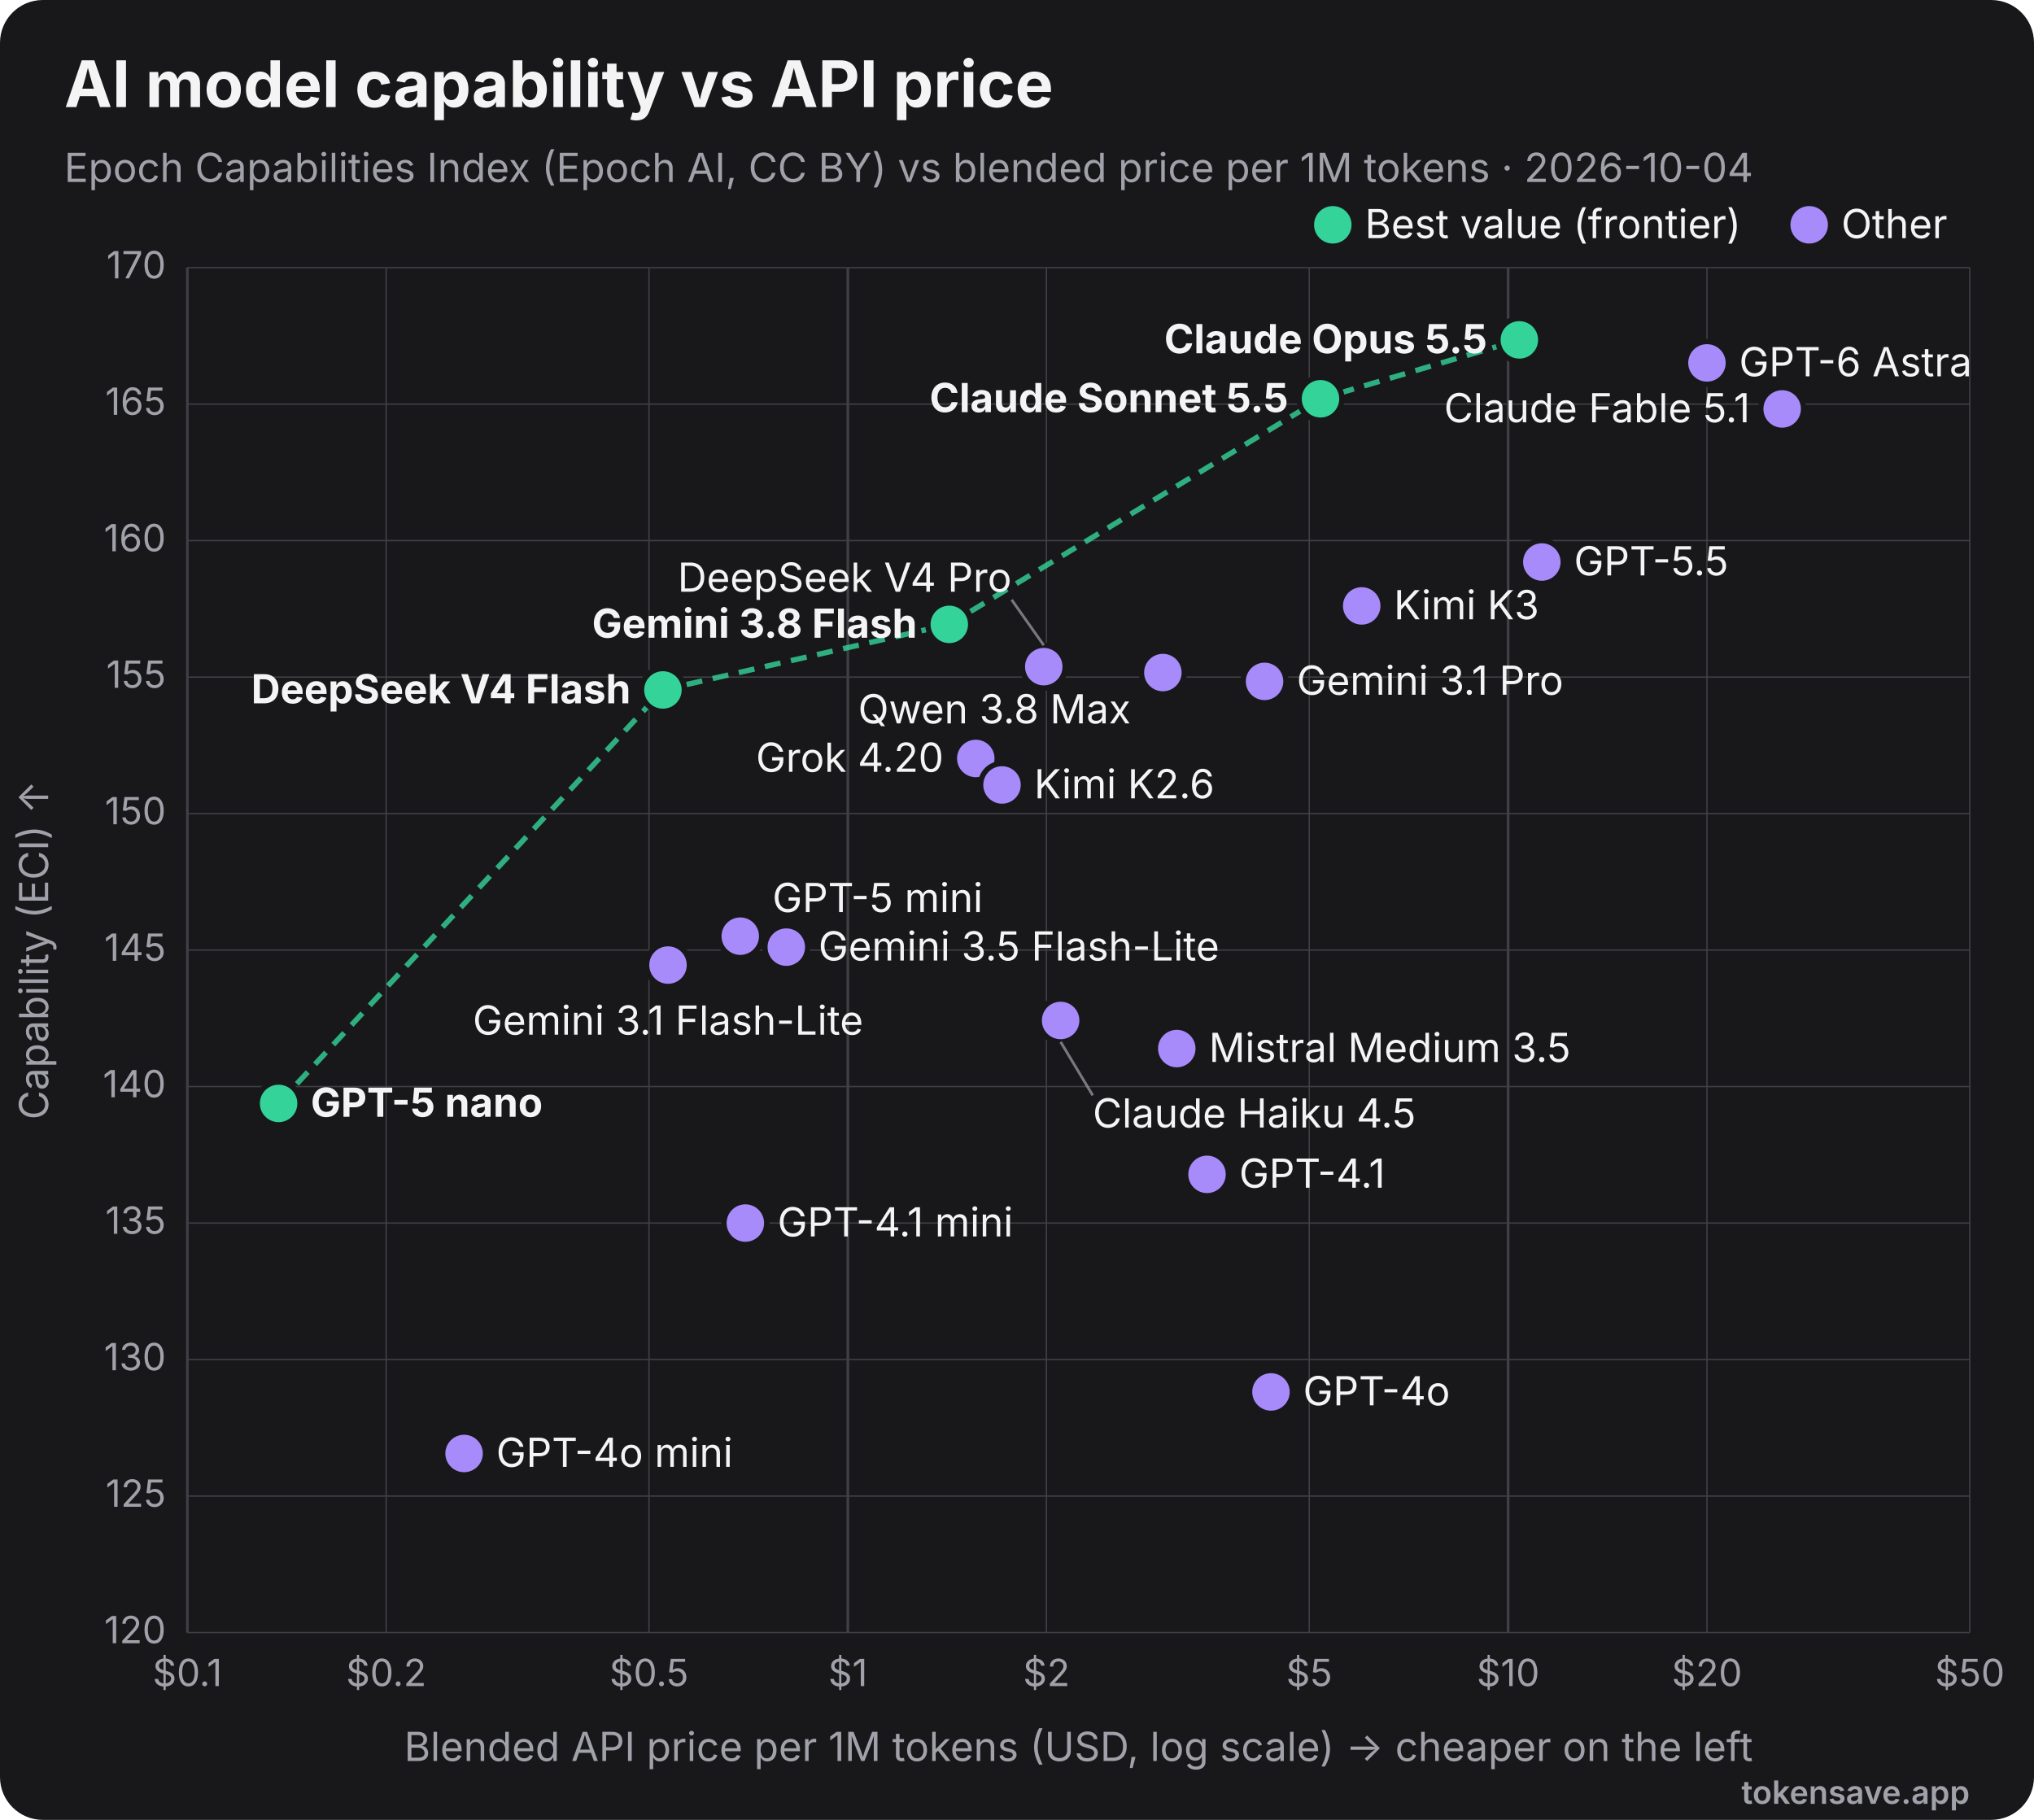
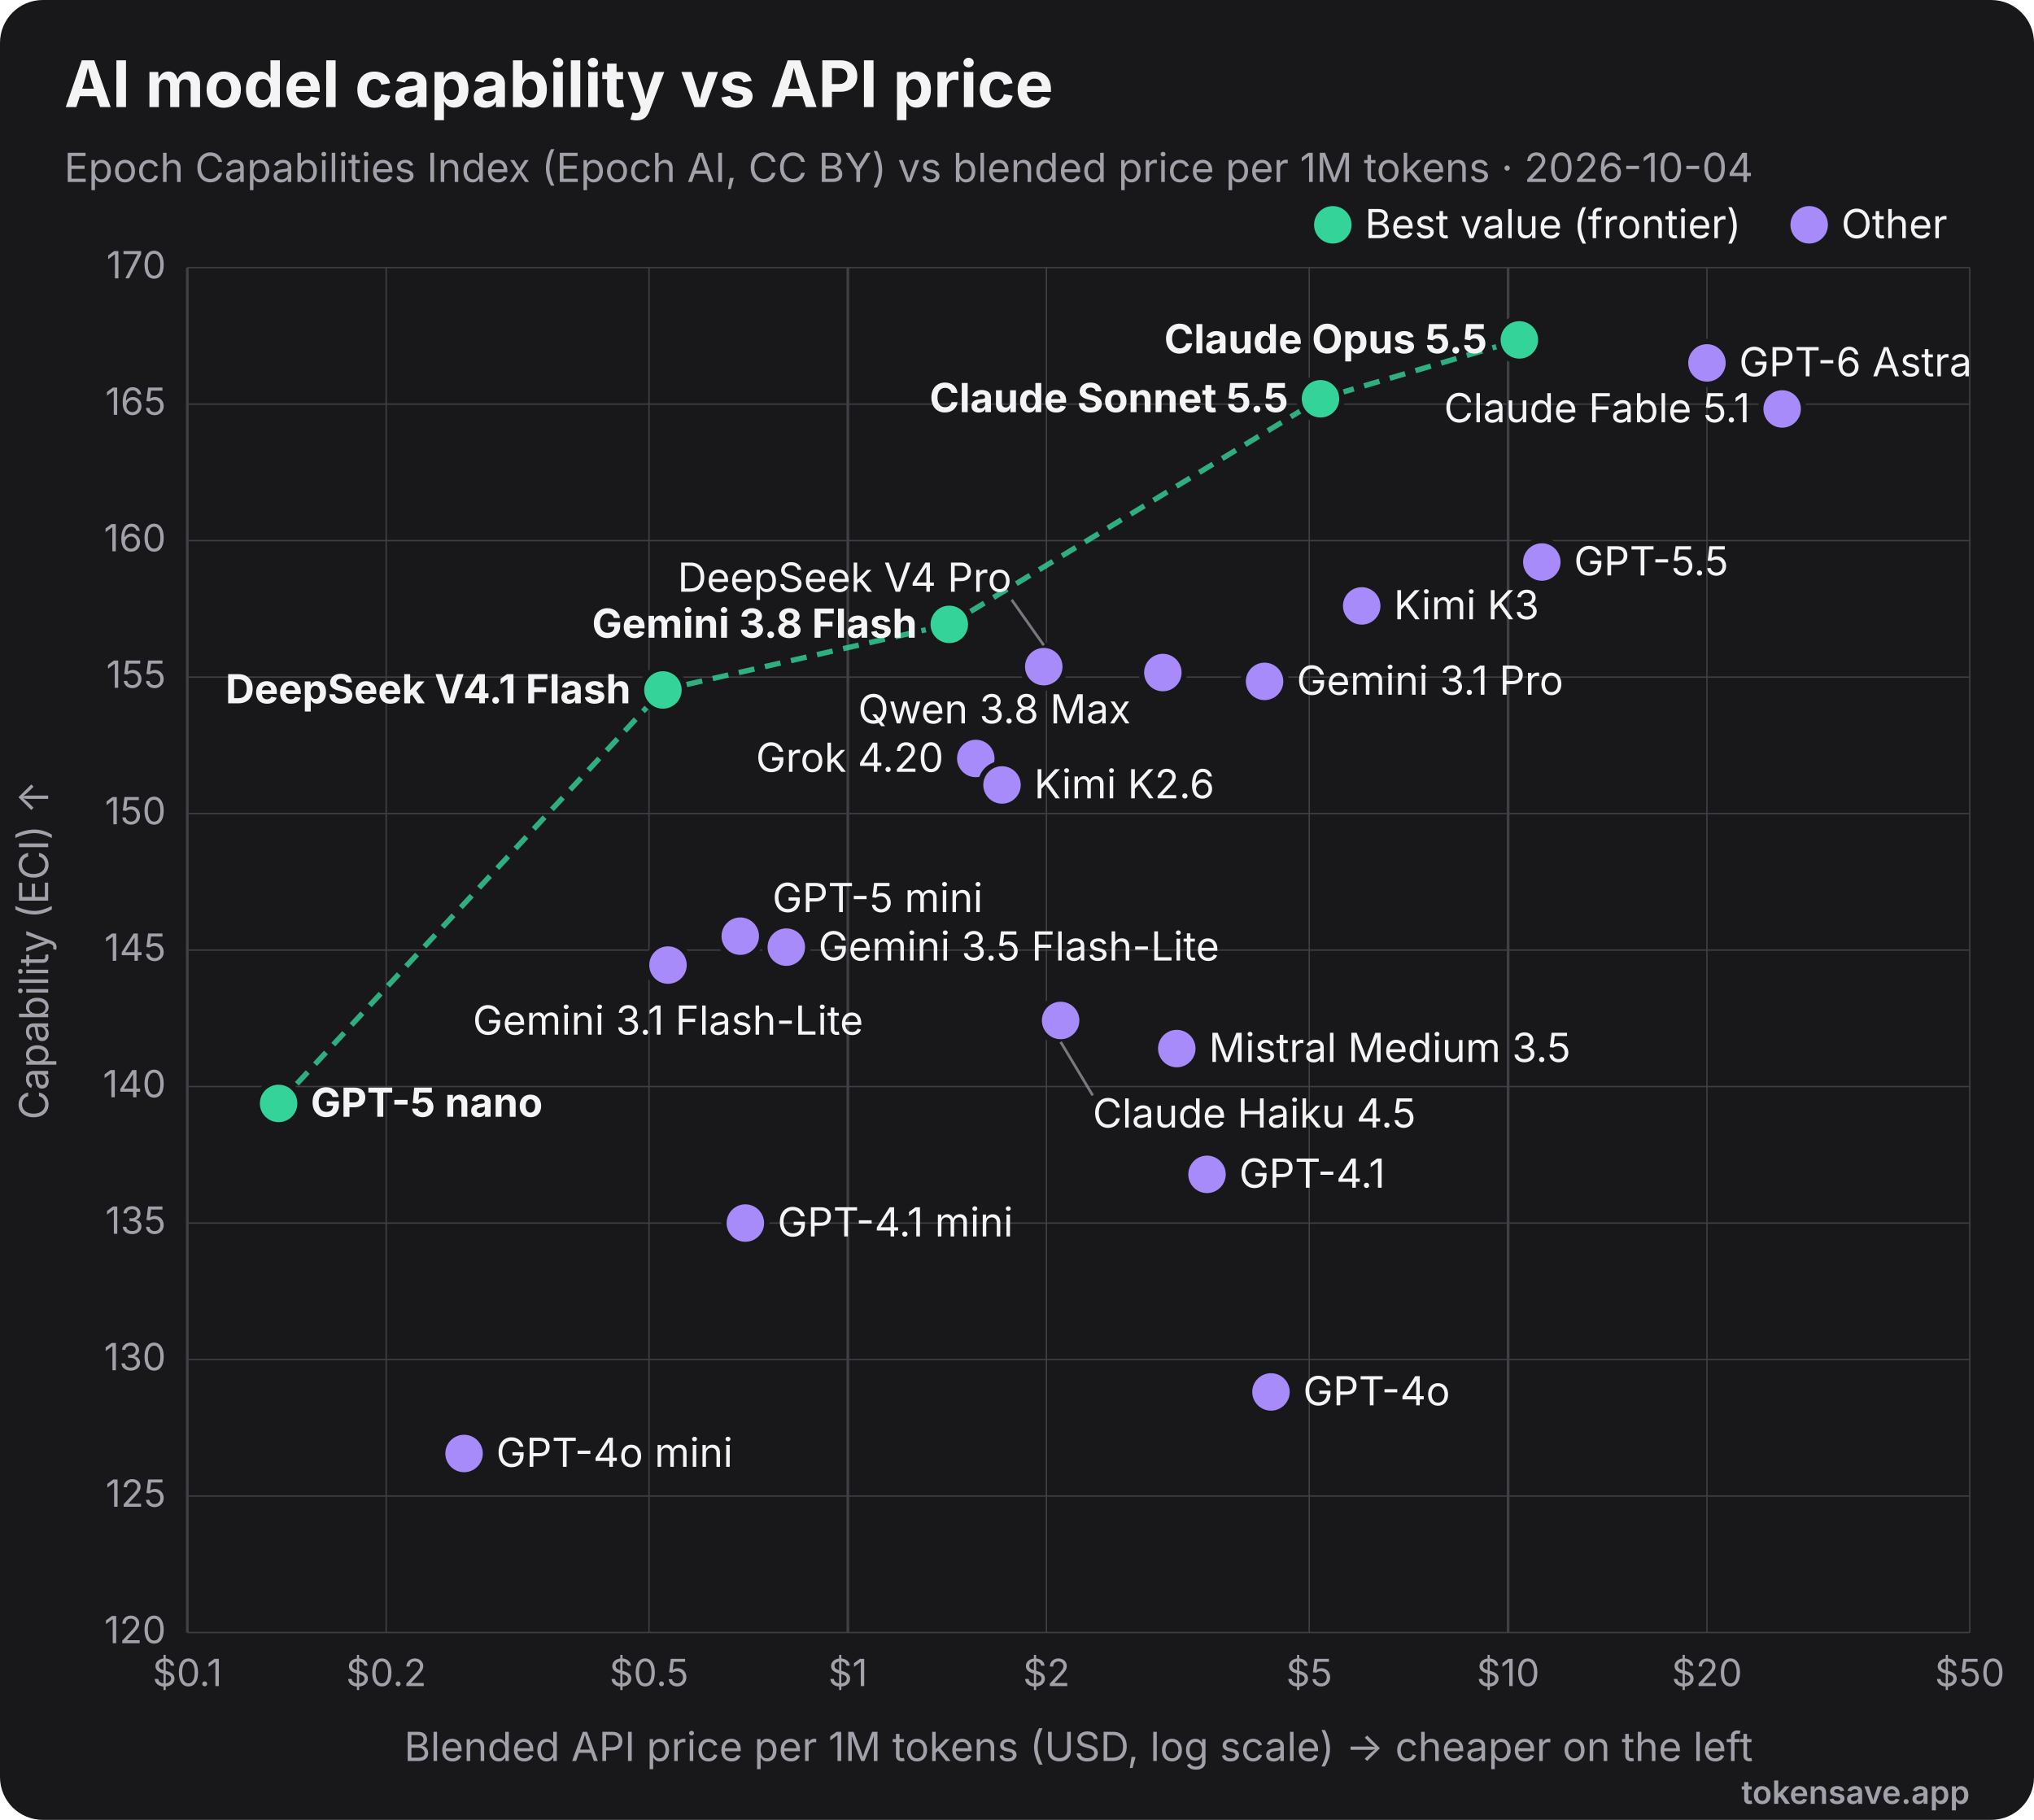
<svg xmlns="http://www.w3.org/2000/svg" viewBox="0 0 760 680" width="760" height="680" role="img" font-family="Inter, 'Segoe UI', Helvetica, Arial, sans-serif">
  <rect width="760" height="680" rx="16" fill="#18181b" />
  <text x="24" y="40" font-size="24" font-weight="700" fill="#f4f4f5">AI model capability vs API price</text>
  <text x="24" y="68" font-size="15" fill="#a1a1aa">Epoch Capabilities Index (Epoch AI, CC BY) vs blended price per 1M tokens · 2026-10-04</text>
  <line x1="70.0" y1="100" x2="70.0" y2="610" stroke="#3f3f46" stroke-width="1" />
  <text x="70.0" y="630" text-anchor="middle" font-size="14" fill="#a1a1aa">$0.1</text>
  <line x1="144.3" y1="100" x2="144.3" y2="610" stroke="#3f3f46" stroke-width="0.5" />
  <text x="144.3" y="630" text-anchor="middle" font-size="14" fill="#a1a1aa">$0.2</text>
  <line x1="242.5" y1="100" x2="242.5" y2="610" stroke="#3f3f46" stroke-width="0.5" />
  <text x="242.5" y="630" text-anchor="middle" font-size="14" fill="#a1a1aa">$0.5</text>
  <line x1="316.8" y1="100" x2="316.8" y2="610" stroke="#3f3f46" stroke-width="1" />
  <text x="316.8" y="630" text-anchor="middle" font-size="14" fill="#a1a1aa">$1</text>
  <line x1="391.0" y1="100" x2="391.0" y2="610" stroke="#3f3f46" stroke-width="0.5" />
  <text x="391.0" y="630" text-anchor="middle" font-size="14" fill="#a1a1aa">$2</text>
  <line x1="489.2" y1="100" x2="489.2" y2="610" stroke="#3f3f46" stroke-width="0.5" />
  <text x="489.2" y="630" text-anchor="middle" font-size="14" fill="#a1a1aa">$5</text>
  <line x1="563.5" y1="100" x2="563.5" y2="610" stroke="#3f3f46" stroke-width="1" />
  <text x="563.5" y="630" text-anchor="middle" font-size="14" fill="#a1a1aa">$10</text>
  <line x1="637.8" y1="100" x2="637.8" y2="610" stroke="#3f3f46" stroke-width="0.5" />
  <text x="637.8" y="630" text-anchor="middle" font-size="14" fill="#a1a1aa">$20</text>
  <line x1="736.0" y1="100" x2="736.0" y2="610" stroke="#3f3f46" stroke-width="0.5" />
  <text x="736.0" y="630" text-anchor="middle" font-size="14" fill="#a1a1aa">$50</text>
  <line x1="70" y1="610.0" x2="736" y2="610.0" stroke="#3f3f46" stroke-width="0.5" />
  <text x="62" y="614.0" text-anchor="end" font-size="14" fill="#a1a1aa">120</text>
  <line x1="70" y1="559.0" x2="736" y2="559.0" stroke="#3f3f46" stroke-width="0.5" />
  <text x="62" y="563.0" text-anchor="end" font-size="14" fill="#a1a1aa">125</text>
  <line x1="70" y1="508.0" x2="736" y2="508.0" stroke="#3f3f46" stroke-width="0.5" />
  <text x="62" y="512.0" text-anchor="end" font-size="14" fill="#a1a1aa">130</text>
  <line x1="70" y1="457.0" x2="736" y2="457.0" stroke="#3f3f46" stroke-width="0.5" />
  <text x="62" y="461.0" text-anchor="end" font-size="14" fill="#a1a1aa">135</text>
  <line x1="70" y1="406.0" x2="736" y2="406.0" stroke="#3f3f46" stroke-width="0.5" />
  <text x="62" y="410.0" text-anchor="end" font-size="14" fill="#a1a1aa">140</text>
  <line x1="70" y1="355.0" x2="736" y2="355.0" stroke="#3f3f46" stroke-width="0.5" />
  <text x="62" y="359.0" text-anchor="end" font-size="14" fill="#a1a1aa">145</text>
  <line x1="70" y1="304.0" x2="736" y2="304.0" stroke="#3f3f46" stroke-width="0.5" />
  <text x="62" y="308.0" text-anchor="end" font-size="14" fill="#a1a1aa">150</text>
  <line x1="70" y1="253.0" x2="736" y2="253.0" stroke="#3f3f46" stroke-width="0.5" />
  <text x="62" y="257.0" text-anchor="end" font-size="14" fill="#a1a1aa">155</text>
  <line x1="70" y1="202.0" x2="736" y2="202.0" stroke="#3f3f46" stroke-width="0.5" />
  <text x="62" y="206.0" text-anchor="end" font-size="14" fill="#a1a1aa">160</text>
  <line x1="70" y1="151.0" x2="736" y2="151.0" stroke="#3f3f46" stroke-width="0.5" />
  <text x="62" y="155.0" text-anchor="end" font-size="14" fill="#a1a1aa">165</text>
  <line x1="70" y1="100.0" x2="736" y2="100.0" stroke="#3f3f46" stroke-width="0.5" />
  <text x="62" y="104.0" text-anchor="end" font-size="14" fill="#a1a1aa">170</text>
  <text x="403" y="658" text-anchor="middle" font-size="15" fill="#a1a1aa">Blended API price per 1M tokens (USD, log scale) → cheaper on the left</text>
  <text x="18" y="355" transform="rotate(-90 18 355)" text-anchor="middle" font-size="15" fill="#a1a1aa">Capability (ECI) ↑</text>
  <polyline points="104.1,412.3 247.7,257.8 354.7,233.3 493.4,149.0 567.7,127.0" fill="none" stroke="#34d399" stroke-width="2" stroke-dasharray="6 4" opacity="0.8" />
  <circle cx="567.7" cy="127.0" r="8" fill="#34d399" stroke="#18181b" stroke-width="2" />
  <text x="555.7" y="132.0" text-anchor="end" font-size="15" font-weight="700" fill="#f4f4f5">Claude Opus 5.5</text>
  <circle cx="637.8" cy="135.6" r="8" fill="#a78bfa" stroke="#18181b" stroke-width="2" />
  <text x="649.8" y="140.6" text-anchor="start" font-size="15" font-weight="400" fill="#f4f4f5">GPT-6 Astra</text>
  <circle cx="493.4" cy="149.0" r="8" fill="#34d399" stroke="#18181b" stroke-width="2" />
  <text x="481.4" y="154.0" text-anchor="end" font-size="15" font-weight="700" fill="#f4f4f5">Claude Sonnet 5.5</text>
  <circle cx="665.9" cy="152.8" r="8" fill="#a78bfa" stroke="#18181b" stroke-width="2" />
  <text x="653.9" y="157.8" text-anchor="end" font-size="15" font-weight="400" fill="#f4f4f5">Claude Fable 5.1</text>
  <circle cx="576.1" cy="210.0" r="8" fill="#a78bfa" stroke="#18181b" stroke-width="2" />
  <text x="588.1" y="215.0" text-anchor="start" font-size="15" font-weight="400" fill="#f4f4f5">GPT-5.5</text>
  <circle cx="508.8" cy="226.4" r="8" fill="#a78bfa" stroke="#18181b" stroke-width="2" />
  <text x="520.8" y="231.4" text-anchor="start" font-size="15" font-weight="400" fill="#f4f4f5">Kimi K3</text>
  <circle cx="354.7" cy="233.3" r="8" fill="#34d399" stroke="#18181b" stroke-width="2" />
  <text x="342.7" y="238.3" text-anchor="end" font-size="15" font-weight="700" fill="#f4f4f5">Gemini 3.8 Flash</text>
  <circle cx="390.0" cy="249.1" r="8" fill="#a78bfa" stroke="#18181b" stroke-width="2" />
  <line x1="390.0" y1="241.1" x2="378.0" y2="224.1" stroke="#a1a1aa" stroke-width="1" opacity="0.7" />
  <text x="378.0" y="221.1" text-anchor="end" font-size="15" font-weight="400" fill="#f4f4f5">DeepSeek V4 Pro</text>
  <circle cx="434.5" cy="251.3" r="8" fill="#a78bfa" stroke="#18181b" stroke-width="2" />
  <text x="422.5" y="270.3" text-anchor="end" font-size="15" font-weight="400" fill="#f4f4f5">Qwen 3.8 Max</text>
  <circle cx="472.5" cy="254.6" r="8" fill="#a78bfa" stroke="#18181b" stroke-width="2" />
  <text x="484.5" y="259.6" text-anchor="start" font-size="15" font-weight="400" fill="#f4f4f5">Gemini 3.1 Pro</text>
  <circle cx="247.7" cy="257.8" r="8" fill="#34d399" stroke="#18181b" stroke-width="2" />
-   <text x="235.7" y="262.8" text-anchor="end" font-size="15" font-weight="700" fill="#f4f4f5">DeepSeek V4 Flash</text>
+   <text x="235.7" y="262.8" text-anchor="end" font-size="15" font-weight="700" fill="#f4f4f5">DeepSeek V4.1 Flash</text>
  <circle cx="364.6" cy="283.4" r="8" fill="#a78bfa" stroke="#18181b" stroke-width="2" />
  <text x="352.6" y="288.4" text-anchor="end" font-size="15" font-weight="400" fill="#f4f4f5">Grok 4.20</text>
  <circle cx="374.4" cy="293.3" r="8" fill="#a78bfa" stroke="#18181b" stroke-width="2" />
  <text x="386.4" y="298.3" text-anchor="start" font-size="15" font-weight="400" fill="#f4f4f5">Kimi K2.6</text>
  <circle cx="276.6" cy="349.8" r="8" fill="#a78bfa" stroke="#18181b" stroke-width="2" />
  <text x="288.6" y="340.8" text-anchor="start" font-size="15" font-weight="400" fill="#f4f4f5">GPT-5 mini</text>
  <circle cx="293.8" cy="353.9" r="8" fill="#a78bfa" stroke="#18181b" stroke-width="2" />
  <text x="305.8" y="358.9" text-anchor="start" font-size="15" font-weight="400" fill="#f4f4f5">Gemini 3.5 Flash-Lite</text>
  <circle cx="249.6" cy="360.6" r="8" fill="#a78bfa" stroke="#18181b" stroke-width="2" />
  <text x="249.6" y="386.6" text-anchor="middle" font-size="15" font-weight="400" fill="#f4f4f5">Gemini 3.1 Flash-Lite</text>
  <circle cx="396.3" cy="381.3" r="8" fill="#a78bfa" stroke="#18181b" stroke-width="2" />
  <line x1="396.3" y1="389.3" x2="408.3" y2="409.3" stroke="#a1a1aa" stroke-width="1" opacity="0.7" />
  <text x="408.3" y="421.3" text-anchor="start" font-size="15" font-weight="400" fill="#f4f4f5">Claude Haiku 4.5</text>
  <circle cx="439.7" cy="391.8" r="8" fill="#a78bfa" stroke="#18181b" stroke-width="2" />
  <text x="451.7" y="396.8" text-anchor="start" font-size="15" font-weight="400" fill="#f4f4f5">Mistral Medium 3.5</text>
  <circle cx="104.1" cy="412.3" r="8" fill="#34d399" stroke="#18181b" stroke-width="2" />
  <text x="116.1" y="417.3" text-anchor="start" font-size="15" font-weight="700" fill="#f4f4f5">GPT-5 nano</text>
  <circle cx="451.0" cy="438.8" r="8" fill="#a78bfa" stroke="#18181b" stroke-width="2" />
  <text x="463.0" y="443.8" text-anchor="start" font-size="15" font-weight="400" fill="#f4f4f5">GPT-4.1</text>
  <circle cx="278.5" cy="457.0" r="8" fill="#a78bfa" stroke="#18181b" stroke-width="2" />
  <text x="290.5" y="462.0" text-anchor="start" font-size="15" font-weight="400" fill="#f4f4f5">GPT-4.1 mini</text>
  <circle cx="474.9" cy="520.1" r="8" fill="#a78bfa" stroke="#18181b" stroke-width="2" />
  <text x="486.9" y="525.1" text-anchor="start" font-size="15" font-weight="400" fill="#f4f4f5">GPT-4o</text>
  <circle cx="173.4" cy="543.1" r="8" fill="#a78bfa" stroke="#18181b" stroke-width="2" />
  <text x="185.4" y="548.1" text-anchor="start" font-size="15" font-weight="400" fill="#f4f4f5">GPT-4o mini</text>
  <circle cx="498" cy="84" r="7" fill="#34d399" />
  <text x="510" y="89" font-size="15" fill="#f4f4f5">Best value (frontier)</text>
  <circle cx="676" cy="84" r="7" fill="#a78bfa" />
  <text x="688" y="89" font-size="15" fill="#f4f4f5">Other</text>
  <text x="736" y="674" text-anchor="end" font-size="12" font-weight="600" fill="#a1a1aa">tokensave.app</text>
</svg>
